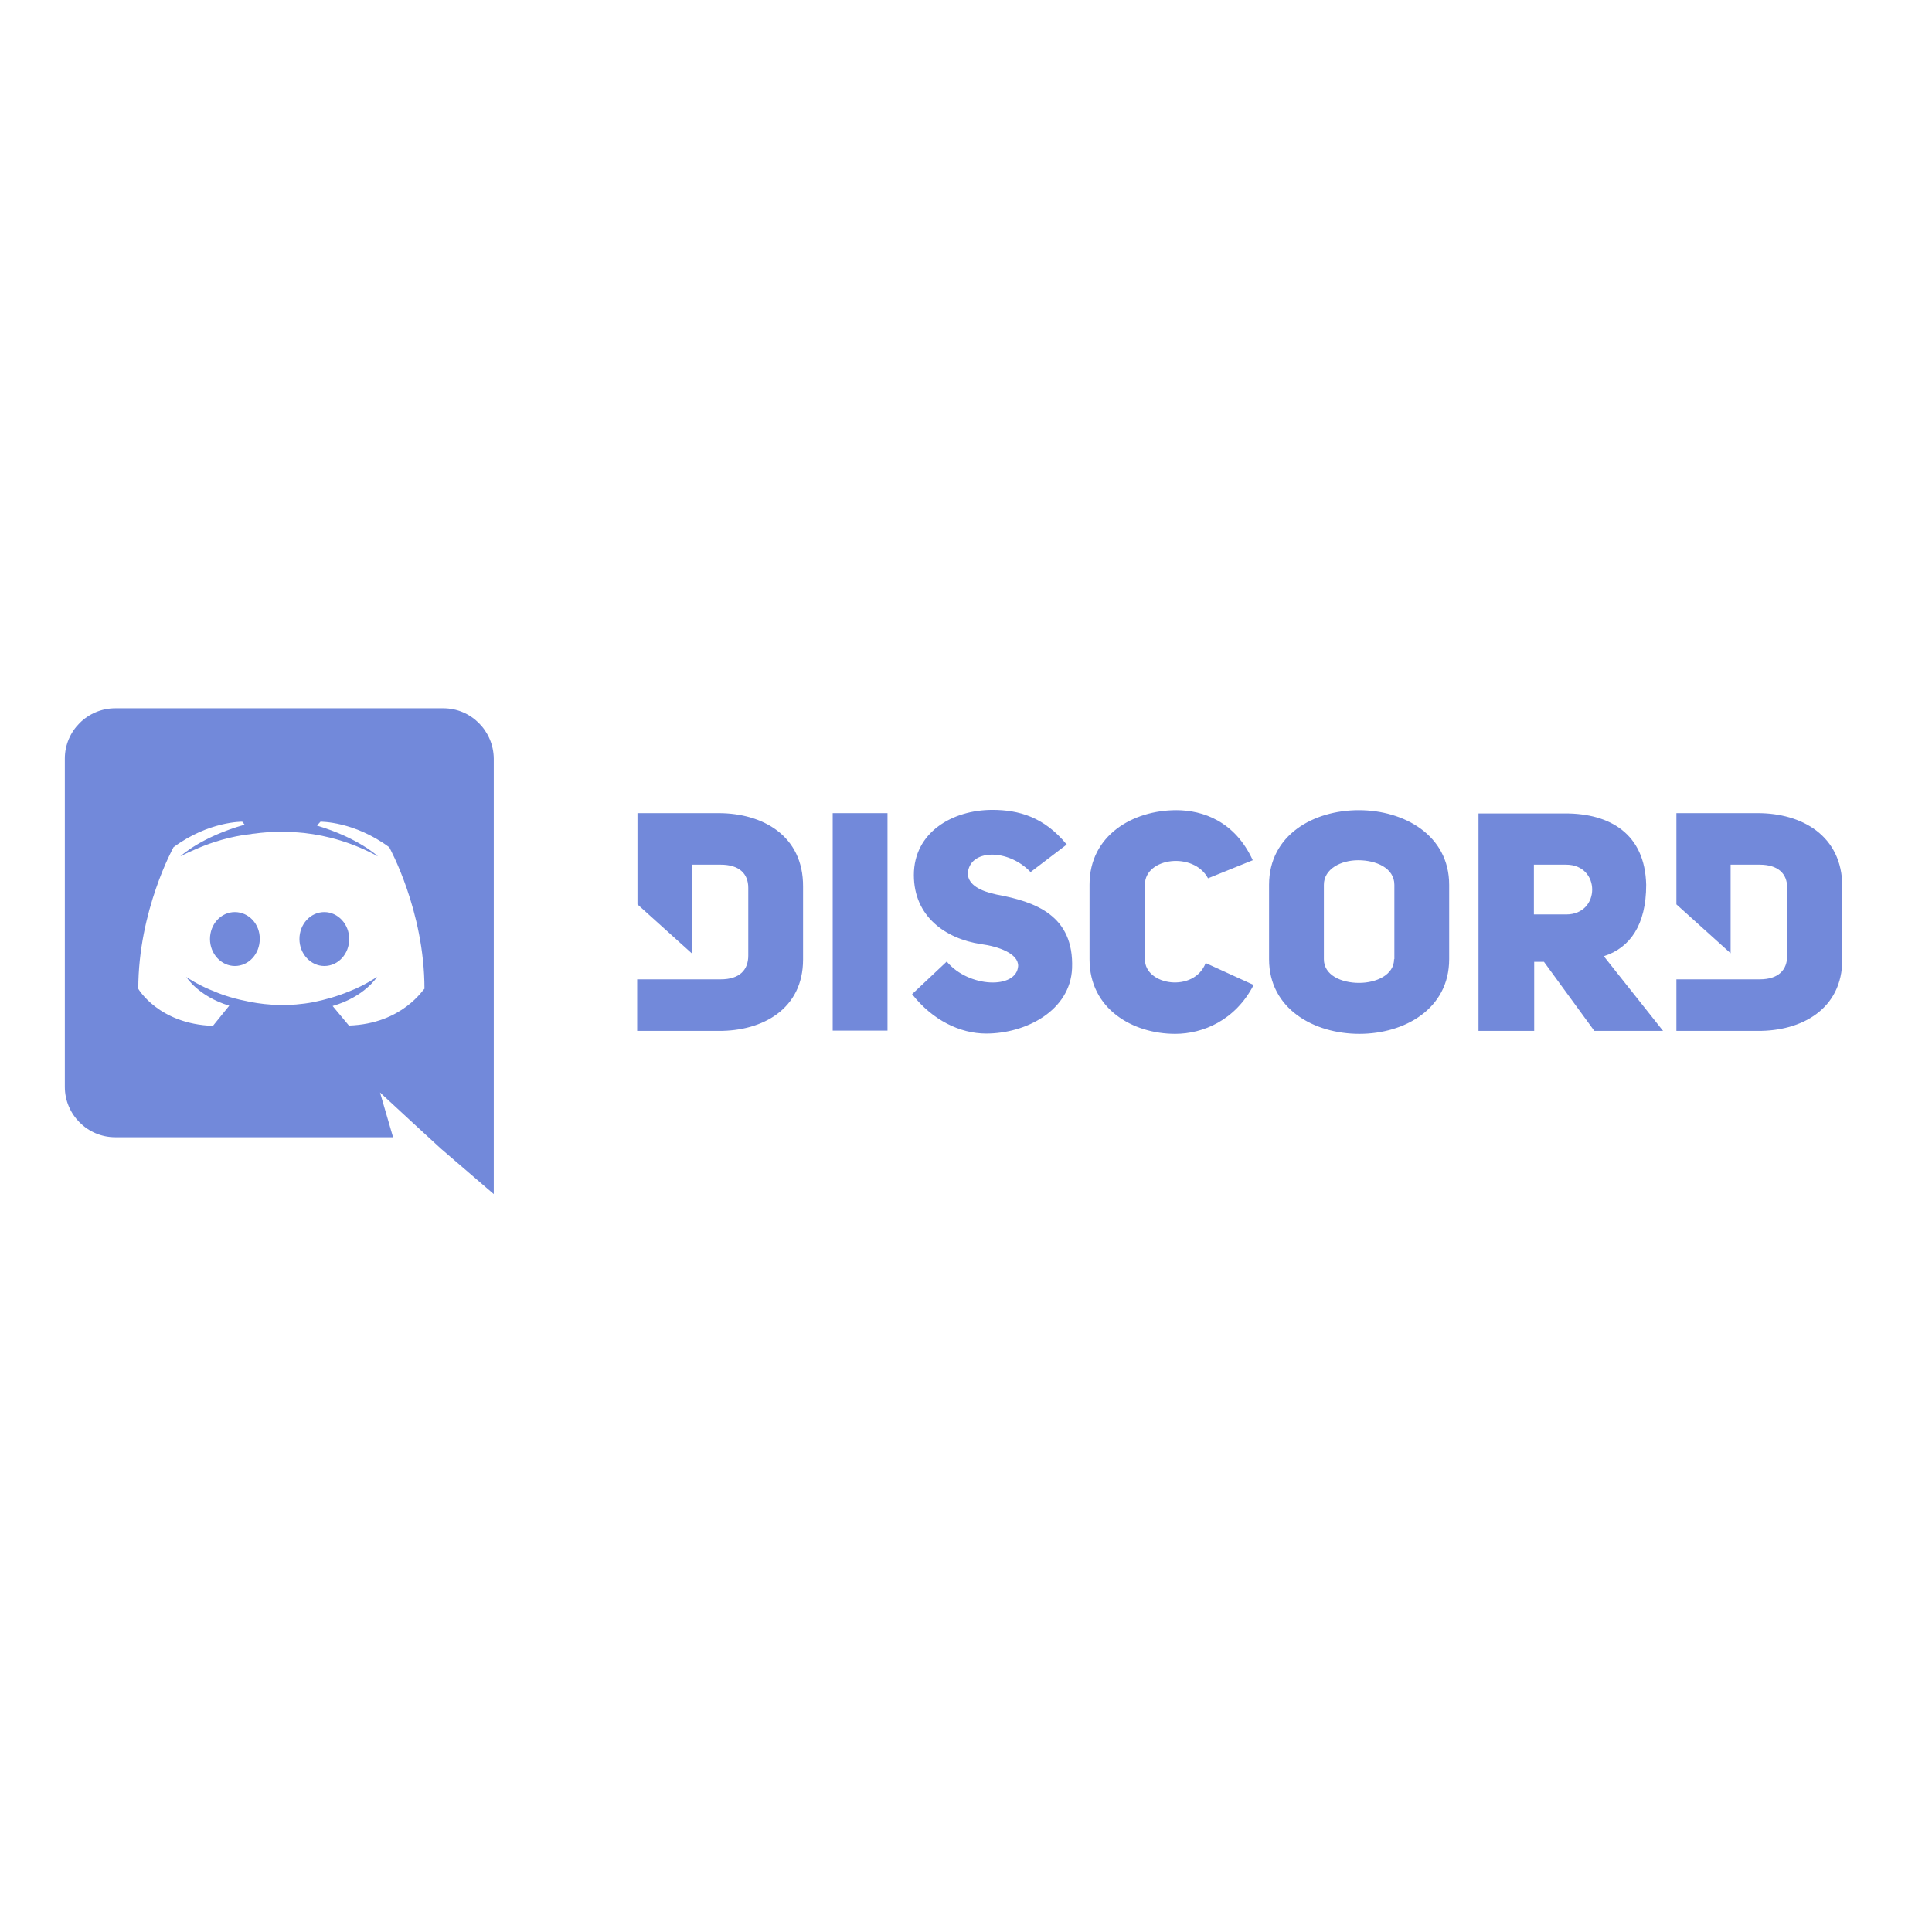
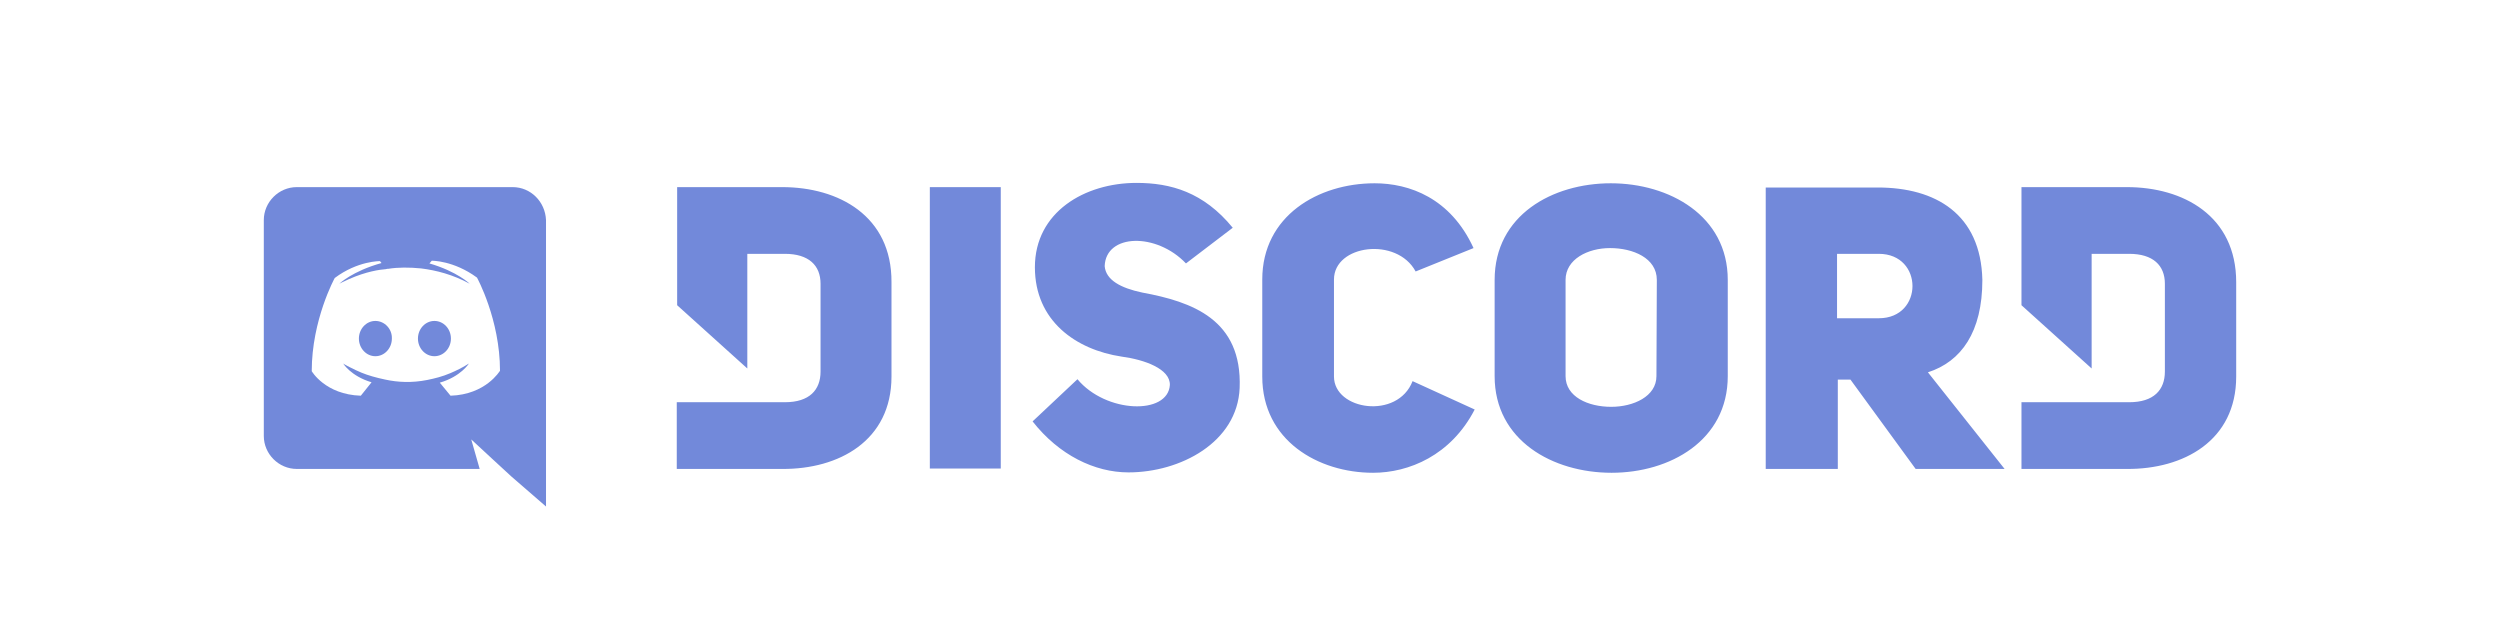
- <svg xmlns="http://www.w3.org/2000/svg" width="652" zoomAndPan="magnify" viewBox="0 0 488.88 489" height="652" preserveAspectRatio="xMidYMid meet" version="1.0">
-   <path fill="rgb(44.71%, 53.729%, 85.489%)" d="M 82.031 230.852 C 78.504 230.852 75.73 233.926 75.73 237.676 C 75.73 241.426 78.582 244.5 82.031 244.5 C 85.555 244.5 88.328 241.426 88.328 237.676 C 88.328 233.926 85.48 230.852 82.031 230.852 Z M 59.387 230.852 C 55.859 230.852 53.086 233.926 53.086 237.676 C 53.086 241.426 55.938 244.5 59.387 244.5 C 62.91 244.5 65.684 241.426 65.684 237.676 C 65.758 233.926 62.91 230.852 59.387 230.852 Z M 112.172 179.266 L 29.094 179.266 C 22.121 179.266 16.348 184.965 16.348 192.012 L 16.348 275.094 C 16.348 282.066 22.043 287.84 29.094 287.84 L 99.426 287.84 L 96.125 276.516 L 104.074 283.867 L 111.574 290.762 L 124.918 302.234 L 124.918 192.012 C 124.844 184.965 119.145 179.266 112.172 179.266 Z M 88.254 259.57 C 88.254 259.57 86.004 256.871 84.129 254.621 C 92.227 252.297 95.375 247.273 95.375 247.273 C 92.828 248.926 90.43 250.125 88.254 250.949 C 85.18 252.223 82.18 253.047 79.254 253.648 C 73.332 254.773 67.859 254.473 63.211 253.574 C 59.684 252.898 56.609 252 54.062 250.875 C 52.637 250.348 51.062 249.598 49.562 248.773 C 49.414 248.625 49.188 248.625 49.039 248.473 C 48.887 248.398 48.887 248.324 48.812 248.324 C 47.688 247.723 47.09 247.273 47.09 247.273 C 47.09 247.273 50.086 252.148 57.961 254.547 C 56.086 256.871 53.836 259.645 53.836 259.645 C 40.113 259.195 34.941 250.273 34.941 250.273 C 34.941 230.477 43.863 214.434 43.863 214.434 C 52.785 207.836 61.262 207.984 61.262 207.984 L 61.859 208.734 C 50.688 211.883 45.59 216.758 45.59 216.758 C 45.59 216.758 46.938 216.008 49.262 215.031 C 55.859 212.109 61.184 211.359 63.359 211.133 C 63.734 211.059 64.035 210.984 64.41 210.984 C 68.16 210.457 72.434 210.383 76.93 210.832 C 82.855 211.508 89.152 213.234 95.602 216.758 C 95.602 216.758 90.727 212.109 80.156 208.957 L 81.055 207.984 C 81.055 207.984 89.527 207.836 98.449 214.434 C 98.449 214.434 107.375 230.477 107.375 250.273 C 107.148 250.199 101.898 259.121 88.254 259.57 Z M 181.832 205.809 L 161.285 205.809 L 161.285 228.902 L 175.008 241.277 L 175.008 218.855 L 182.355 218.855 C 187.004 218.855 189.328 221.105 189.328 224.703 L 189.328 241.875 C 189.328 245.477 187.152 247.875 182.355 247.875 L 161.211 247.875 L 161.211 260.922 L 181.832 260.922 C 192.852 260.996 203.199 255.449 203.199 242.852 L 203.199 224.406 C 203.273 211.434 192.852 205.809 181.832 205.809 Z M 289.73 242.852 L 289.73 223.879 C 289.73 217.059 302.027 215.48 305.699 222.305 L 317.023 217.73 C 312.523 207.91 304.426 205.059 297.676 205.059 C 286.656 205.059 275.707 211.434 275.707 223.879 L 275.707 242.852 C 275.707 255.371 286.656 261.672 297.379 261.672 C 304.352 261.672 312.598 258.297 317.246 249.297 L 305.102 243.75 C 302.176 251.324 289.73 249.449 289.73 242.852 Z M 252.238 226.43 C 247.965 225.531 245.113 223.953 244.891 221.254 C 245.113 214.883 255.012 214.656 260.785 220.73 L 269.934 213.758 C 264.234 206.785 257.785 204.984 251.113 204.984 C 240.992 204.984 231.242 210.684 231.242 221.48 C 231.242 231.977 239.266 237.602 248.188 238.953 C 252.688 239.551 257.711 241.352 257.637 244.5 C 257.262 250.422 245.113 250.047 239.566 243.375 L 230.793 251.625 C 235.969 258.223 242.941 261.598 249.539 261.598 C 259.66 261.598 270.832 255.746 271.285 245.102 C 271.809 231.68 261.984 228.23 252.238 226.43 Z M 210.699 260.848 L 224.57 260.848 L 224.57 205.809 L 210.699 205.809 Z M 444.867 205.809 L 424.246 205.809 L 424.246 228.902 L 437.969 241.277 L 437.969 218.855 L 445.316 218.855 C 449.965 218.855 452.289 221.105 452.289 224.703 L 452.289 241.875 C 452.289 245.477 450.113 247.875 445.316 247.875 L 424.246 247.875 L 424.246 260.922 L 444.867 260.922 C 455.887 260.996 466.234 255.449 466.234 242.852 L 466.234 224.406 C 466.234 211.434 455.887 205.809 444.867 205.809 Z M 343.867 205.059 C 332.469 205.059 321.145 211.281 321.145 223.953 L 321.145 242.777 C 321.145 255.371 332.543 261.672 344.016 261.672 C 355.414 261.672 366.734 255.371 366.734 242.777 L 366.734 223.953 C 366.734 211.359 355.262 205.059 343.867 205.059 Z M 352.789 242.777 C 352.789 246.75 348.289 248.773 343.941 248.773 C 339.441 248.773 335.02 246.824 335.02 242.777 L 335.02 223.953 C 335.02 219.906 339.367 217.73 343.715 217.73 C 348.215 217.73 352.863 219.68 352.863 223.953 L 352.863 242.777 Z M 416.598 223.953 C 416.297 211.059 407.449 205.883 396.129 205.883 L 374.156 205.883 L 374.156 260.922 L 388.254 260.922 L 388.254 243.449 L 390.73 243.449 L 403.477 260.922 L 420.871 260.922 L 405.875 242.027 C 412.473 239.926 416.598 234.152 416.598 223.953 Z M 396.352 231.453 L 388.18 231.453 L 388.18 218.855 L 396.352 218.855 C 405.125 218.855 405.125 231.453 396.352 231.453 Z M 396.352 231.453 " fill-opacity="1" fill-rule="nonzero" />
+ <svg xmlns="http://www.w3.org/2000/svg" version="1.1" id="Calque_1" x="0px" y="0px" viewBox="0 0 652 167.2" style="enable-background:new 0 0 652 167.2;" xml:space="preserve">
+   <style type="text/css">
+ 	.st0{fill:#7289DA;}
+ </style>
+   <path class="st0" d="M204,48.8h-27.4v30.8l18.3,16.5V66.2h9.8c6.2,0,9.3,3,9.3,7.8v22.9c0,4.8-2.9,8-9.3,8h-28.2v17.4H204  c14.7,0.1,28.5-7.3,28.5-24.1V73.6C232.6,56.3,218.7,48.8,204,48.8z M347.9,98.2V72.9c0-9.1,16.4-11.2,21.3-2.1l15.1-6.1  c-6-13.1-16.8-16.9-25.8-16.9c-14.7,0-29.3,8.5-29.3,25.1v25.3c0,16.7,14.6,25.1,28.9,25.1c9.3,0,20.3-4.5,26.5-16.5l-16.2-7.4  C364.5,109.5,347.9,107,347.9,98.2z M297.9,76.3c-5.7-1.2-9.5-3.3-9.8-6.9c0.3-8.5,13.5-8.8,21.2-0.7l12.2-9.3  c-7.6-9.3-16.2-11.7-25.1-11.7c-13.5,0-26.5,7.6-26.5,22c0,14,10.7,21.5,22.6,23.3c6,0.8,12.7,3.2,12.6,7.4  c-0.5,7.9-16.7,7.4-24.1-1.5l-11.7,11c6.9,8.8,16.2,13.3,25,13.3c13.5,0,28.4-7.8,29-22C324,83.3,310.9,78.7,297.9,76.3z   M242.5,122.2H261V48.8h-18.5V122.2z M554.7,48.8h-27.5v30.8l18.3,16.5V66.2h9.8c6.2,0,9.3,3,9.3,7.8v22.9c0,4.8-2.9,8-9.3,8h-28.1  v17.4h27.5c14.7,0.1,28.5-7.3,28.5-24.1V73.6C583.2,56.3,569.4,48.8,554.7,48.8z M420.1,47.8c-15.2,0-30.3,8.3-30.3,25.2v25.1  c0,16.8,15.2,25.2,30.5,25.2c15.2,0,30.3-8.4,30.3-25.2V73C450.6,56.2,435.3,47.8,420.1,47.8z M432,98.1c0,5.3-6,8-11.8,8  c-6,0-11.9-2.6-11.9-8V73c0-5.4,5.8-8.3,11.6-8.3c6,0,12.2,2.6,12.2,8.3L432,98.1L432,98.1z M517,73c-0.4-17.2-12.2-24.1-27.3-24.1  h-29.2v73.4h18.8V99h3.3l17,23.3h23.2l-20-25.2C511.5,94.3,517,86.6,517,73z M490,83h-10.9V66.2H490C501.7,66.2,501.7,83,490,83z" />
+   <g>
+     <path class="st0" d="M133.7,48.8H77.4c-4.7,0-8.6,3.9-8.6,8.6v56.3c0,4.7,3.9,8.6,8.6,8.6h47.7l-2.2-7.7l5.4,5l5.1,4.7l9,7.8V57.4   C142.2,52.6,138.4,48.8,133.7,48.8z M117.5,103.2c0,0-1.5-1.8-2.8-3.4c5.5-1.6,7.6-5,7.6-5c-1.7,1.1-3.4,1.9-4.8,2.5   c-2.1,0.9-4.1,1.4-6.1,1.8c-4,0.8-7.7,0.6-10.9-0.1c-2.4-0.5-4.5-1.1-6.2-1.8c-1-0.4-2-0.9-3-1.4c-0.1-0.1-0.3-0.1-0.4-0.2   c-0.1-0.1-0.1-0.1-0.2-0.1c-0.8-0.4-1.2-0.7-1.2-0.7s2,3.3,7.4,4.9c-1.3,1.6-2.8,3.5-2.8,3.5c-9.3-0.3-12.8-6.4-12.8-6.4   c0-13.4,6-24.3,6-24.3c6-4.5,11.8-4.4,11.8-4.4l0.4,0.5c-7.6,2.1-11,5.4-11,5.4s0.9-0.5,2.5-1.2c4.5-2,8.1-2.5,9.6-2.6   c0.3-0.1,0.5-0.1,0.7-0.1c2.5-0.4,5.4-0.4,8.5-0.1c4,0.5,8.3,1.6,12.7,4c0,0-3.3-3.2-10.5-5.3l0.6-0.7c0,0,5.7-0.1,11.8,4.4   c0,0,6,10.9,6,24.3C130.3,96.8,126.7,102.9,117.5,103.2z" />
+     <ellipse class="st0" cx="113.3" cy="88.3" rx="4.3" ry="4.6" />
+     <path class="st0" d="M97.9,83.7c-2.4,0-4.3,2.1-4.3,4.6c0,2.5,1.9,4.6,4.3,4.6c2.4,0,4.3-2.1,4.3-4.6   C102.3,85.8,100.3,83.7,97.9,83.7z" />
+   </g>
</svg>
